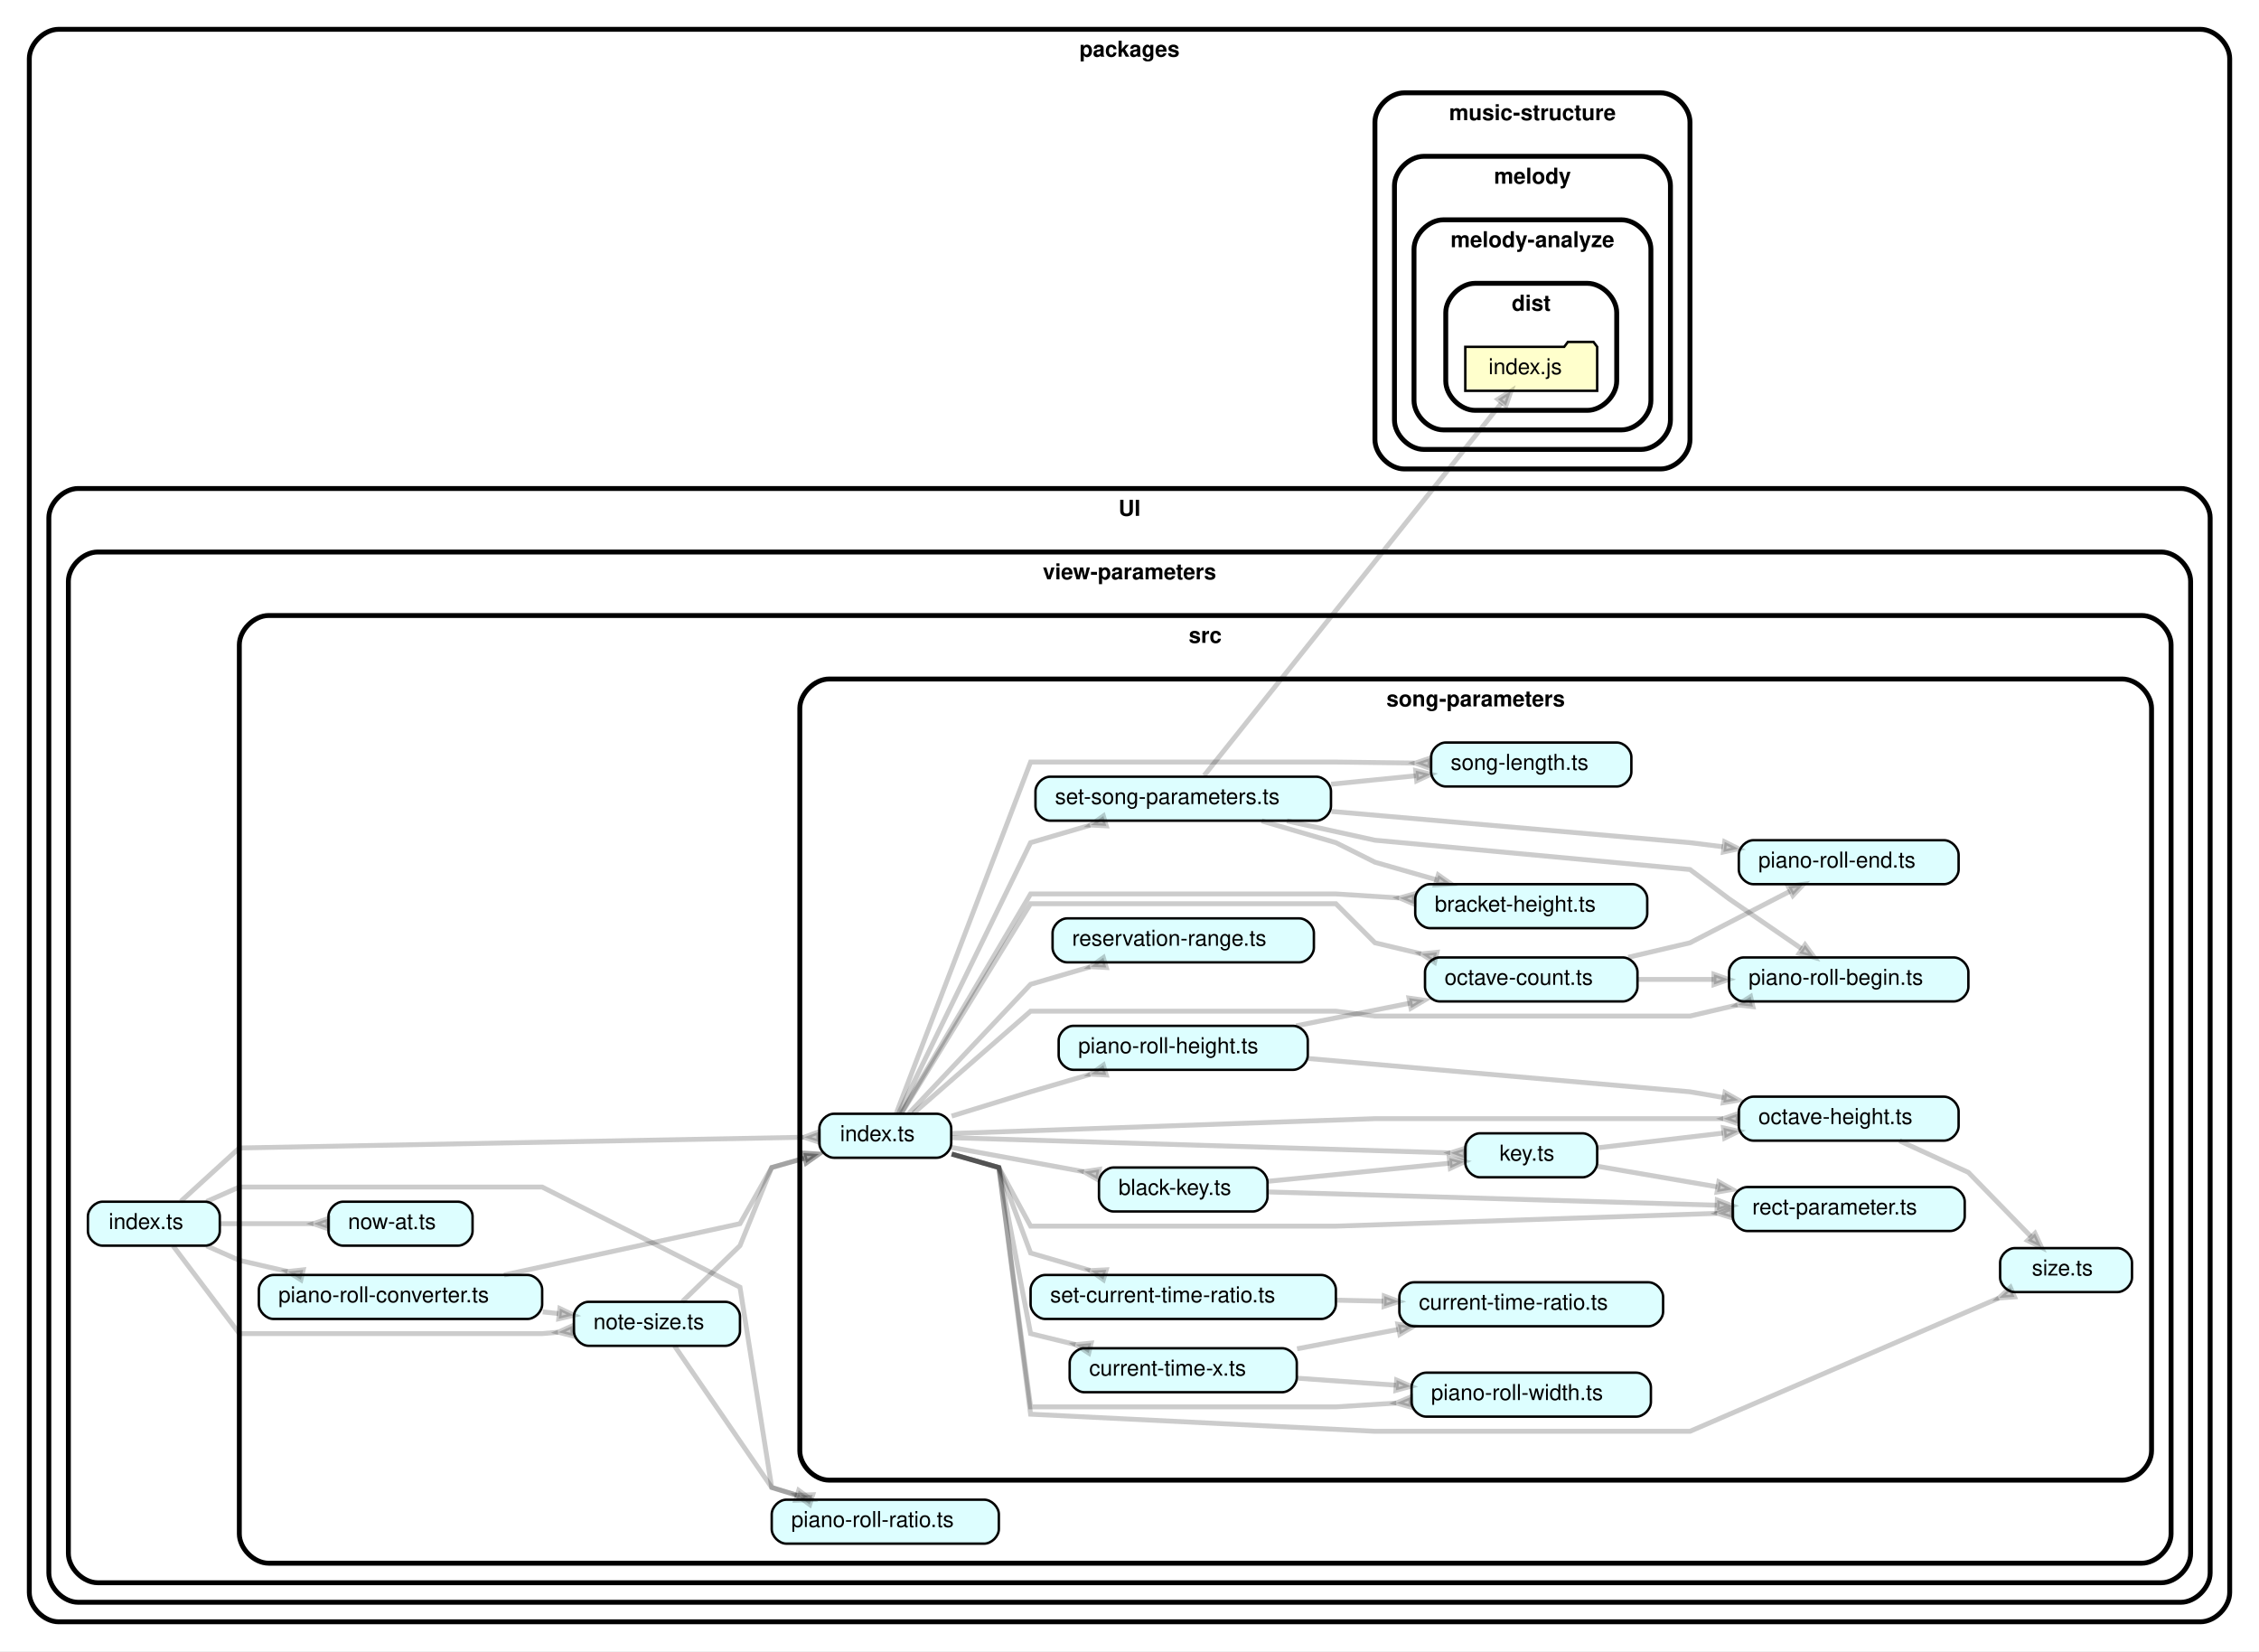
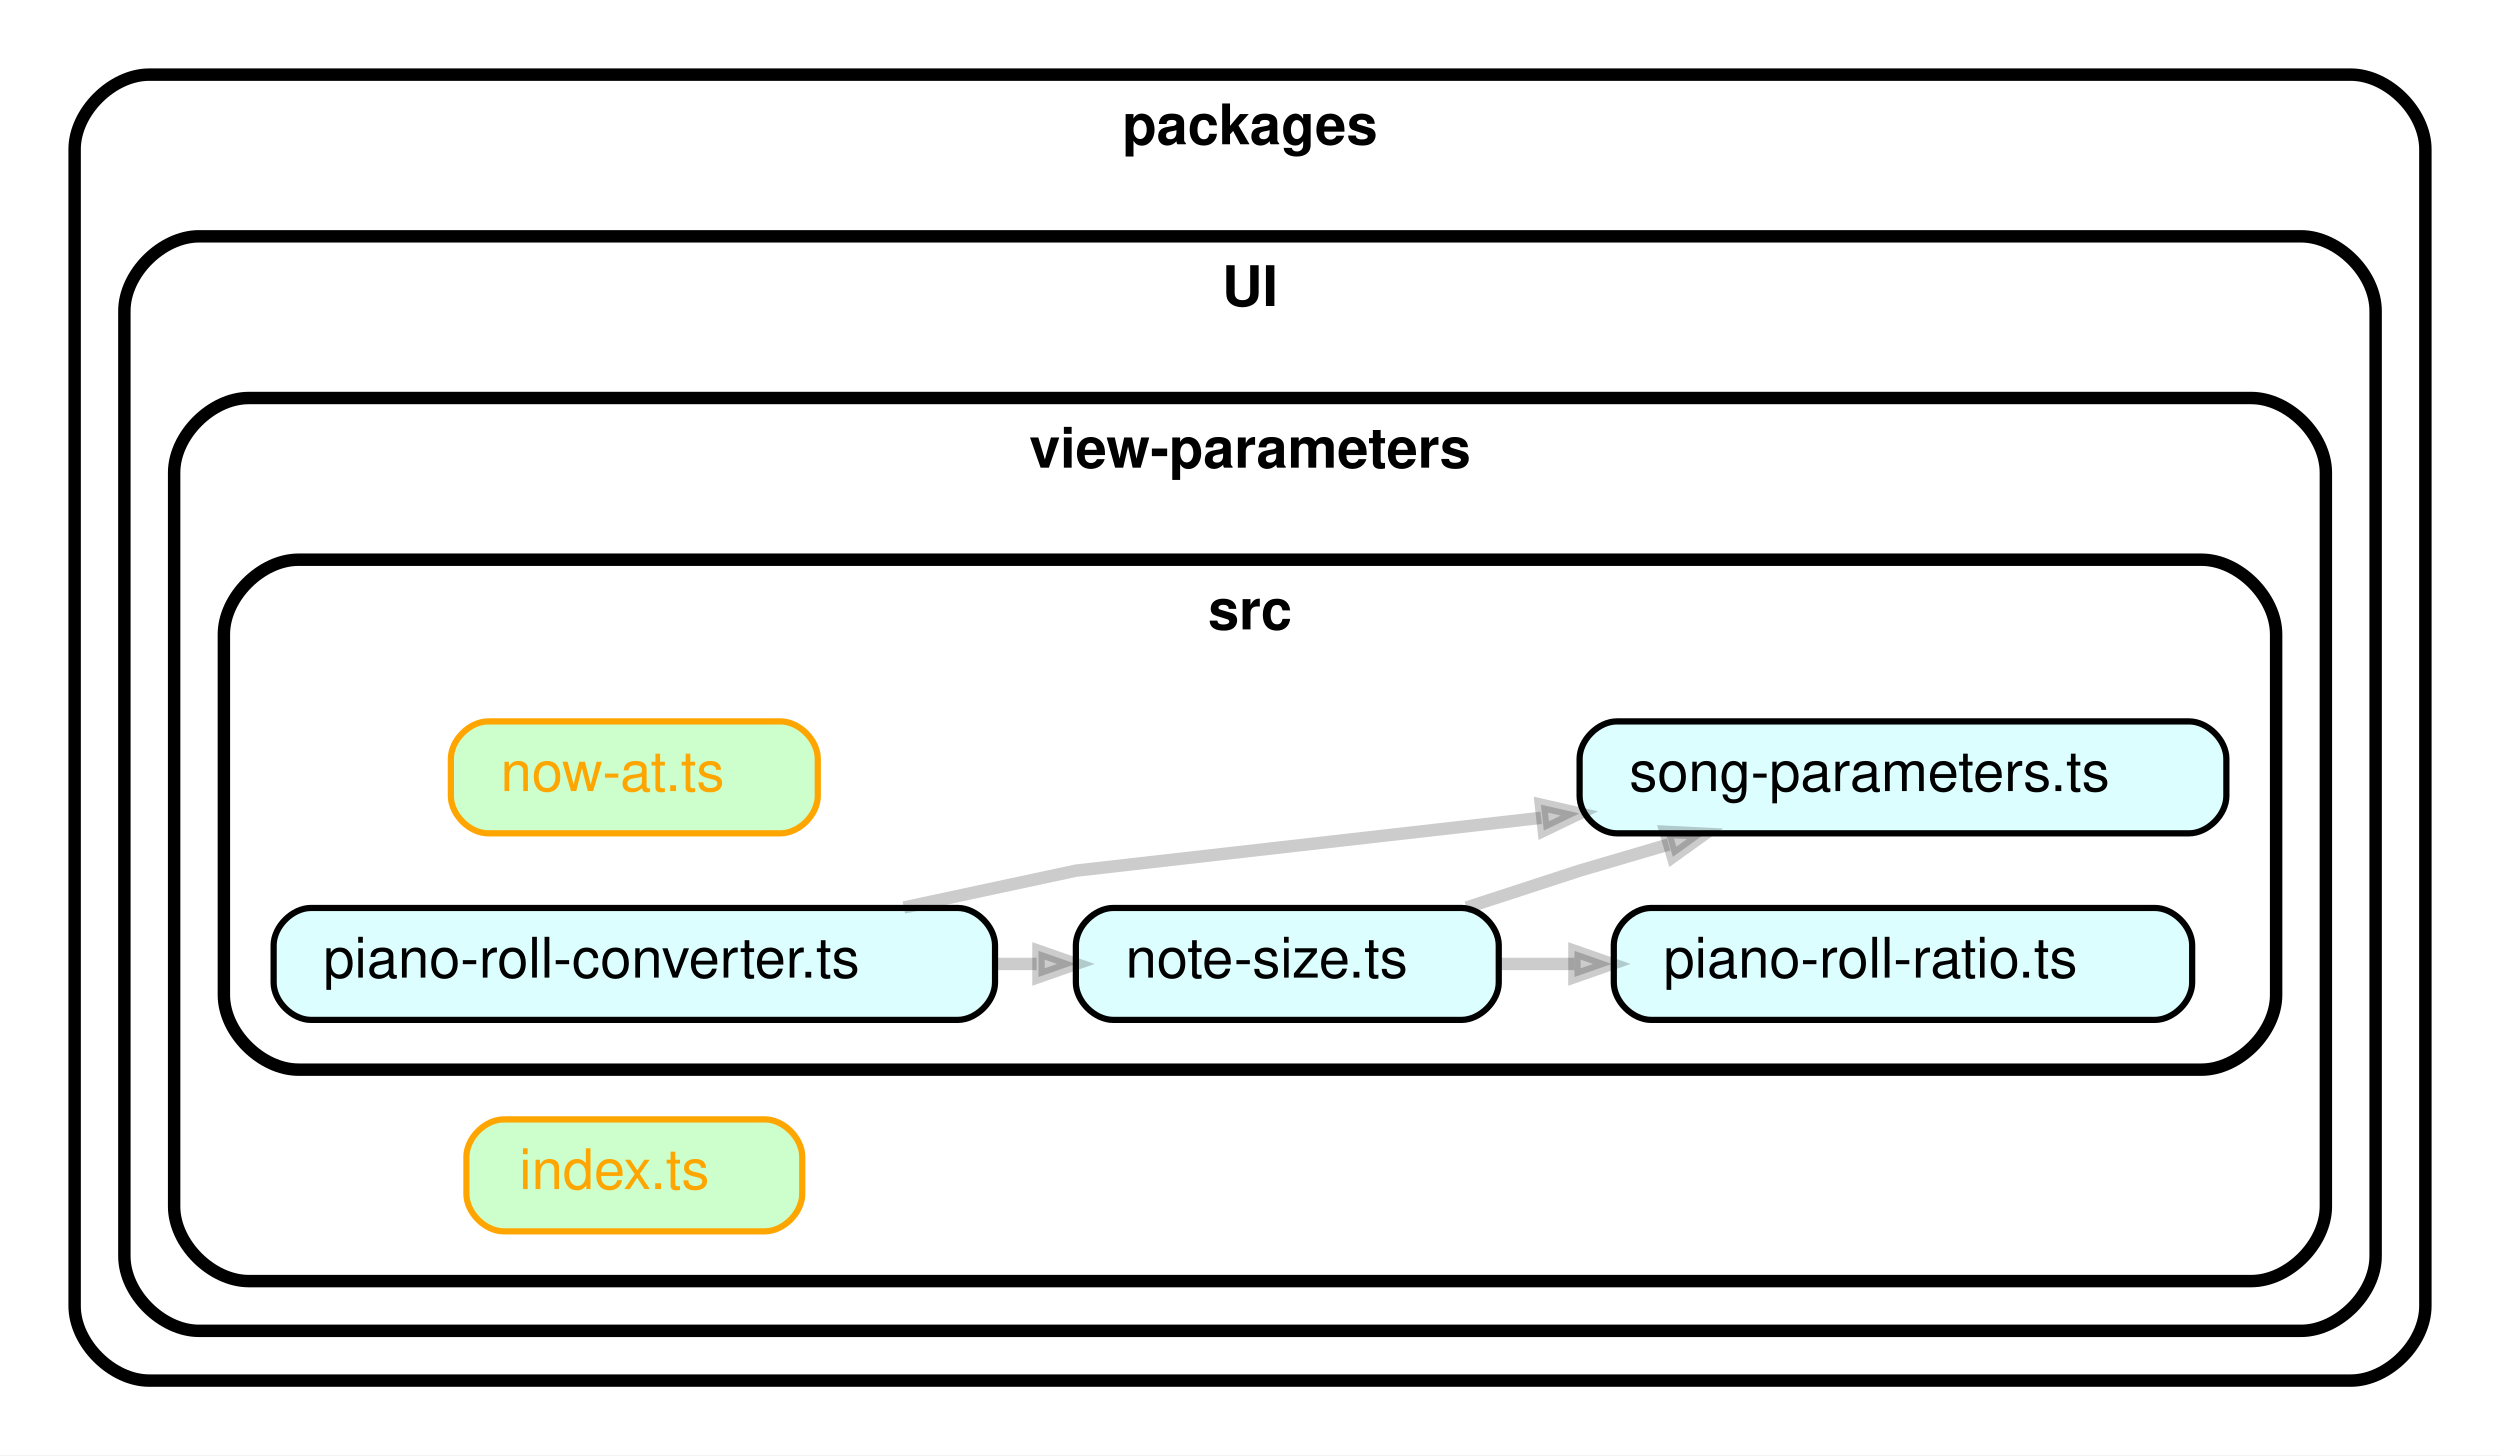
- <svg xmlns="http://www.w3.org/2000/svg" xmlns:xlink="http://www.w3.org/1999/xlink" width="925pt" height="676pt" viewBox="0.00 0.00 925.00 676.00">
-   <g id="graph0" class="graph" transform="scale(1 1) rotate(0) translate(4 672)">
-     <polygon fill="white" stroke="transparent" points="-4,4 -4,-672 921,-672 921,4 -4,4" />
+ <svg xmlns="http://www.w3.org/2000/svg" xmlns:xlink="http://www.w3.org/1999/xlink" width="402pt" height="234pt" viewBox="0.00 0.00 402.00 234.00">
+   <g id="graph0" class="graph" transform="scale(1 1) rotate(0) translate(4 230)">
+     <polygon fill="white" stroke="transparent" points="-4,4 -4,-230 398,-230 398,4 -4,4" />
    <g id="clust1" class="cluster">
-       <path fill="#ffffff" stroke="black" stroke-width="2" d="M20,-8C20,-8 897,-8 897,-8 903,-8 909,-14 909,-20 909,-20 909,-648 909,-648 909,-654 903,-660 897,-660 897,-660 20,-660 20,-660 14,-660 8,-654 8,-648 8,-648 8,-20 8,-20 8,-14 14,-8 20,-8" />
-       <text text-anchor="middle" x="458.5" y="-648.8" font-family="Helvetica,sans-Serif" font-weight="bold" font-size="9.00">packages</text>
+       <path fill="#ffffff" stroke="black" stroke-width="2" d="M20,-8C20,-8 374,-8 374,-8 380,-8 386,-14 386,-20 386,-20 386,-206 386,-206 386,-212 380,-218 374,-218 374,-218 20,-218 20,-218 14,-218 8,-212 8,-206 8,-206 8,-20 8,-20 8,-14 14,-8 20,-8" />
+       <text text-anchor="middle" x="197" y="-206.8" font-family="Helvetica,sans-Serif" font-weight="bold" font-size="9.00">packages</text>
    </g>
    <g id="clust2" class="cluster">
-       <path fill="#ffffff" stroke="black" stroke-width="2" d="M28,-16C28,-16 889,-16 889,-16 895,-16 901,-22 901,-28 901,-28 901,-460 901,-460 901,-466 895,-472 889,-472 889,-472 28,-472 28,-472 22,-472 16,-466 16,-460 16,-460 16,-28 16,-28 16,-22 22,-16 28,-16" />
-       <text text-anchor="middle" x="458.5" y="-460.8" font-family="Helvetica,sans-Serif" font-weight="bold" font-size="9.00">UI</text>
+       <path fill="#ffffff" stroke="black" stroke-width="2" d="M28,-16C28,-16 366,-16 366,-16 372,-16 378,-22 378,-28 378,-28 378,-180 378,-180 378,-186 372,-192 366,-192 366,-192 28,-192 28,-192 22,-192 16,-186 16,-180 16,-180 16,-28 16,-28 16,-22 22,-16 28,-16" />
+       <text text-anchor="middle" x="197" y="-180.8" font-family="Helvetica,sans-Serif" font-weight="bold" font-size="9.00">UI</text>
    </g>
    <g id="clust3" class="cluster">
-       <path fill="#ffffff" stroke="black" stroke-width="2" d="M36,-24C36,-24 881,-24 881,-24 887,-24 893,-30 893,-36 893,-36 893,-434 893,-434 893,-440 887,-446 881,-446 881,-446 36,-446 36,-446 30,-446 24,-440 24,-434 24,-434 24,-36 24,-36 24,-30 30,-24 36,-24" />
-       <text text-anchor="middle" x="458.5" y="-434.8" font-family="Helvetica,sans-Serif" font-weight="bold" font-size="9.00">view-parameters</text>
+       <path fill="#ffffff" stroke="black" stroke-width="2" d="M36,-24C36,-24 358,-24 358,-24 364,-24 370,-30 370,-36 370,-36 370,-154 370,-154 370,-160 364,-166 358,-166 358,-166 36,-166 36,-166 30,-166 24,-160 24,-154 24,-154 24,-36 24,-36 24,-30 30,-24 36,-24" />
+       <text text-anchor="middle" x="197" y="-154.8" font-family="Helvetica,sans-Serif" font-weight="bold" font-size="9.00">view-parameters</text>
    </g>
    <g id="clust4" class="cluster">
-       <path fill="#ffffff" stroke="black" stroke-width="2" d="M106,-32C106,-32 873,-32 873,-32 879,-32 885,-38 885,-44 885,-44 885,-408 885,-408 885,-414 879,-420 873,-420 873,-420 106,-420 106,-420 100,-420 94,-414 94,-408 94,-408 94,-44 94,-44 94,-38 100,-32 106,-32" />
-       <text text-anchor="middle" x="489.5" y="-408.8" font-family="Helvetica,sans-Serif" font-weight="bold" font-size="9.00">src</text>
-     </g>
-     <g id="clust5" class="cluster">
-       <path fill="#ffffff" stroke="black" stroke-width="2" d="M335.5,-66C335.5,-66 865,-66 865,-66 871,-66 877,-72 877,-78 877,-78 877,-382 877,-382 877,-388 871,-394 865,-394 865,-394 335.5,-394 335.5,-394 329.5,-394 323.5,-388 323.5,-382 323.5,-382 323.5,-78 323.5,-78 323.5,-72 329.5,-66 335.5,-66" />
-       <text text-anchor="middle" x="600.25" y="-382.8" font-family="Helvetica,sans-Serif" font-weight="bold" font-size="9.00">song-parameters</text>
-     </g>
-     <g id="clust6" class="cluster">
-       <path fill="#ffffff" stroke="black" stroke-width="2" d="M571,-480C571,-480 676,-480 676,-480 682,-480 688,-486 688,-492 688,-492 688,-622 688,-622 688,-628 682,-634 676,-634 676,-634 571,-634 571,-634 565,-634 559,-628 559,-622 559,-622 559,-492 559,-492 559,-486 565,-480 571,-480" />
-       <text text-anchor="middle" x="623.5" y="-622.8" font-family="Helvetica,sans-Serif" font-weight="bold" font-size="9.00">music-structure</text>
-     </g>
-     <g id="clust7" class="cluster">
-       <path fill="#ffffff" stroke="black" stroke-width="2" d="M579,-488C579,-488 668,-488 668,-488 674,-488 680,-494 680,-500 680,-500 680,-596 680,-596 680,-602 674,-608 668,-608 668,-608 579,-608 579,-608 573,-608 567,-602 567,-596 567,-596 567,-500 567,-500 567,-494 573,-488 579,-488" />
-       <text text-anchor="middle" x="623.5" y="-596.8" font-family="Helvetica,sans-Serif" font-weight="bold" font-size="9.00">melody</text>
-     </g>
-     <g id="clust8" class="cluster">
-       <path fill="#ffffff" stroke="black" stroke-width="2" d="M587,-496C587,-496 660,-496 660,-496 666,-496 672,-502 672,-508 672,-508 672,-570 672,-570 672,-576 666,-582 660,-582 660,-582 587,-582 587,-582 581,-582 575,-576 575,-570 575,-570 575,-508 575,-508 575,-502 581,-496 587,-496" />
-       <text text-anchor="middle" x="623.5" y="-570.8" font-family="Helvetica,sans-Serif" font-weight="bold" font-size="9.00">melody-analyze</text>
-     </g>
-     <g id="clust9" class="cluster">
-       <path fill="#ffffff" stroke="black" stroke-width="2" d="M600,-504C600,-504 646,-504 646,-504 652,-504 658,-510 658,-516 658,-516 658,-544 658,-544 658,-550 652,-556 646,-556 646,-556 600,-556 600,-556 594,-556 588,-550 588,-544 588,-544 588,-516 588,-516 588,-510 594,-504 600,-504" />
-       <text text-anchor="middle" x="623" y="-544.8" font-family="Helvetica,sans-Serif" font-weight="bold" font-size="9.00">dist</text>
+       <path fill="#ffffff" stroke="black" stroke-width="2" d="M44,-58C44,-58 350,-58 350,-58 356,-58 362,-64 362,-70 362,-70 362,-128 362,-128 362,-134 356,-140 350,-140 350,-140 44,-140 44,-140 38,-140 32,-134 32,-128 32,-128 32,-70 32,-70 32,-64 38,-58 44,-58" />
+       <text text-anchor="middle" x="197" y="-128.8" font-family="Helvetica,sans-Serif" font-weight="bold" font-size="9.00">src</text>
    </g>
    <g id="node1" class="node">
      <g id="a_node1">
-         <a xlink:href="packages/UI/view-parameters/index.ts" xlink:title="index.ts">
-           <path fill="#ddfeff" stroke="black" d="M80,-180C80,-180 38,-180 38,-180 35,-180 32,-177 32,-174 32,-174 32,-168 32,-168 32,-165 35,-162 38,-162 38,-162 80,-162 80,-162 83,-162 86,-165 86,-168 86,-168 86,-174 86,-174 86,-177 83,-180 80,-180" />
-           <text text-anchor="start" x="40.5" y="-168.8" font-family="Helvetica,sans-Serif" font-size="9.00">index.ts</text>
+         <a xlink:href="packages/UI/view-parameters/index.ts" xlink:title="no-orphans">
+           <path fill="#ccffcc" stroke="orange" d="M119,-50C119,-50 77,-50 77,-50 74,-50 71,-47 71,-44 71,-44 71,-38 71,-38 71,-35 74,-32 77,-32 77,-32 119,-32 119,-32 122,-32 125,-35 125,-38 125,-38 125,-44 125,-44 125,-47 122,-50 119,-50" />
+           <text text-anchor="start" x="79.5" y="-38.8" font-family="Helvetica,sans-Serif" font-size="9.00" fill="orange">index.ts</text>
        </a>
      </g>
    </g>
    <g id="node2" class="node">
      <g id="a_node2">
        <a xlink:href="packages/UI/view-parameters/src/note-size.ts" xlink:title="note-size.ts">
-           <path fill="#ddfeff" stroke="black" d="M293,-139C293,-139 237,-139 237,-139 234,-139 231,-136 231,-133 231,-133 231,-127 231,-127 231,-124 234,-121 237,-121 237,-121 293,-121 293,-121 296,-121 299,-124 299,-127 299,-127 299,-133 299,-133 299,-136 296,-139 293,-139" />
-           <text text-anchor="start" x="239" y="-127.8" font-family="Helvetica,sans-Serif" font-size="9.00">note-size.ts</text>
+           <path fill="#ddfeff" stroke="black" d="M231,-84C231,-84 175,-84 175,-84 172,-84 169,-81 169,-78 169,-78 169,-72 169,-72 169,-69 172,-66 175,-66 175,-66 231,-66 231,-66 234,-66 237,-69 237,-72 237,-72 237,-78 237,-78 237,-81 234,-84 231,-84" />
+           <text text-anchor="start" x="177" y="-72.8" font-family="Helvetica,sans-Serif" font-size="9.00">note-size.ts</text>
+         </a>
+       </g>
+     </g>
+     <g id="node3" class="node">
+       <g id="a_node3">
+         <a xlink:href="packages/UI/view-parameters/src/piano-roll-ratio.ts" xlink:title="piano-roll-ratio.ts">
+           <path fill="#ddfeff" stroke="black" d="M342.5,-84C342.5,-84 261.5,-84 261.5,-84 258.5,-84 255.5,-81 255.5,-78 255.5,-78 255.5,-72 255.5,-72 255.5,-69 258.5,-66 261.5,-66 261.5,-66 342.5,-66 342.5,-66 345.5,-66 348.5,-69 348.5,-72 348.5,-72 348.5,-78 348.5,-78 348.5,-81 345.5,-84 342.5,-84" />
+           <text text-anchor="start" x="263.5" y="-72.8" font-family="Helvetica,sans-Serif" font-size="9.00">piano-roll-ratio.ts</text>
        </a>
      </g>
    </g>
    <g id="edge1" class="edge">
-       <path fill="none" stroke="#000000" stroke-width="2" stroke-opacity="0.2" d="M66.88,-161.89C76.82,-148.74 94,-126 94,-126 94,-126 218,-126 218,-126 218,-126 220.57,-126.22 224.49,-126.56" />
-       <polygon fill="#000000" fill-opacity="0.2" stroke="#000000" stroke-width="2" stroke-opacity="0.2" points="230.39,-129.19 224.59,-126.57 230.75,-125 230.39,-129.19" />
+       <path fill="none" stroke="#000000" stroke-width="2" stroke-opacity="0.2" d="M237.11,-75C241.02,-75 245.08,-75 249.17,-75" />
+       <polygon fill="#000000" fill-opacity="0.2" stroke="#000000" stroke-width="2" stroke-opacity="0.2" points="249.17,-77.1 255.17,-75 249.17,-72.9 249.17,-77.1" />
    </g>
-     <g id="node3" class="node">
-       <g id="a_node3">
-         <a xlink:href="packages/UI/view-parameters/src/now-at.ts" xlink:title="now-at.ts">
-           <path fill="#ddfeff" stroke="black" d="M183.5,-180C183.5,-180 136.5,-180 136.5,-180 133.5,-180 130.5,-177 130.5,-174 130.5,-174 130.5,-168 130.5,-168 130.5,-165 133.5,-162 136.5,-162 136.5,-162 183.5,-162 183.5,-162 186.5,-162 189.5,-165 189.5,-168 189.5,-168 189.5,-174 189.5,-174 189.5,-177 186.5,-180 183.5,-180" />
-           <text text-anchor="start" x="138.5" y="-168.8" font-family="Helvetica,sans-Serif" font-size="9.00">now-at.ts</text>
+     <g id="node4" class="node">
+       <g id="a_node4">
+         <a xlink:href="packages/UI/view-parameters/src/song-parameters.ts" xlink:title="song-parameters.ts">
+           <path fill="#ddfeff" stroke="black" d="M348,-114C348,-114 256,-114 256,-114 253,-114 250,-111 250,-108 250,-108 250,-102 250,-102 250,-99 253,-96 256,-96 256,-96 348,-96 348,-96 351,-96 354,-99 354,-102 354,-102 354,-108 354,-108 354,-111 351,-114 348,-114" />
+           <text text-anchor="start" x="258" y="-102.8" font-family="Helvetica,sans-Serif" font-size="9.00">song-parameters.ts</text>
        </a>
      </g>
    </g>
    <g id="edge2" class="edge">
-       <path fill="none" stroke="#000000" stroke-width="2" stroke-opacity="0.2" d="M86.01,-171C97.73,-171 111.73,-171 124.32,-171" />
-       <polygon fill="#000000" fill-opacity="0.2" stroke="#000000" stroke-width="2" stroke-opacity="0.2" points="130.38,-173.1 124.38,-171 130.38,-168.9 130.38,-173.1" />
+       <path fill="none" stroke="#000000" stroke-width="2" stroke-opacity="0.2" d="M231.82,-84.07C241.51,-87.23 250,-90 250,-90 250,-90 256.22,-91.83 264.31,-94.21" />
+       <polygon fill="#000000" fill-opacity="0.2" stroke="#000000" stroke-width="2" stroke-opacity="0.2" points="263.81,-96.25 270.16,-95.93 264.99,-92.22 263.81,-96.25" />
    </g>
-     <g id="node4" class="node">
-       <g id="a_node4">
+     <g id="node5" class="node">
+       <g id="a_node5">
+         <a xlink:href="packages/UI/view-parameters/src/now-at.ts" xlink:title="no-orphans">
+           <path fill="#ccffcc" stroke="orange" d="M121.5,-114C121.5,-114 74.5,-114 74.5,-114 71.5,-114 68.5,-111 68.5,-108 68.5,-108 68.5,-102 68.5,-102 68.5,-99 71.5,-96 74.5,-96 74.5,-96 121.5,-96 121.5,-96 124.5,-96 127.5,-99 127.5,-102 127.5,-102 127.5,-108 127.5,-108 127.5,-111 124.5,-114 121.5,-114" />
+           <text text-anchor="start" x="76.5" y="-102.8" font-family="Helvetica,sans-Serif" font-size="9.00" fill="orange">now-at.ts</text>
+         </a>
+       </g>
+     </g>
+     <g id="node6" class="node">
+       <g id="a_node6">
        <a xlink:href="packages/UI/view-parameters/src/piano-roll-converter.ts" xlink:title="piano-roll-converter.ts">
-           <path fill="#ddfeff" stroke="black" d="M212,-150C212,-150 108,-150 108,-150 105,-150 102,-147 102,-144 102,-144 102,-138 102,-138 102,-135 105,-132 108,-132 108,-132 212,-132 212,-132 215,-132 218,-135 218,-138 218,-138 218,-144 218,-144 218,-147 215,-150 212,-150" />
-           <text text-anchor="start" x="110" y="-138.8" font-family="Helvetica,sans-Serif" font-size="9.00">piano-roll-converter.ts</text>
+           <path fill="#ddfeff" stroke="black" d="M150,-84C150,-84 46,-84 46,-84 43,-84 40,-81 40,-78 40,-78 40,-72 40,-72 40,-69 43,-66 46,-66 46,-66 150,-66 150,-66 153,-66 156,-69 156,-72 156,-72 156,-78 156,-78 156,-81 153,-84 150,-84" />
+           <text text-anchor="start" x="48" y="-72.8" font-family="Helvetica,sans-Serif" font-size="9.00">piano-roll-converter.ts</text>
        </a>
      </g>
    </g>
    <g id="edge3" class="edge">
-       <path fill="none" stroke="#000000" stroke-width="2" stroke-opacity="0.2" d="M80.56,-161.93C87.72,-158.77 94,-156 94,-156 94,-156 102.7,-153.99 113.74,-151.44" />
-       <polygon fill="#000000" fill-opacity="0.2" stroke="#000000" stroke-width="2" stroke-opacity="0.2" points="120.16,-152.12 113.84,-151.42 119.22,-148.03 120.16,-152.12" />
-     </g>
-     <g id="node5" class="node">
-       <g id="a_node5">
-         <a xlink:href="packages/UI/view-parameters/src/piano-roll-ratio.ts" xlink:title="piano-roll-ratio.ts">
-           <path fill="#ddfeff" stroke="black" d="M399,-58C399,-58 318,-58 318,-58 315,-58 312,-55 312,-52 312,-52 312,-46 312,-46 312,-43 315,-40 318,-40 318,-40 399,-40 399,-40 402,-40 405,-43 405,-46 405,-46 405,-52 405,-52 405,-55 402,-58 399,-58" />
-           <text text-anchor="start" x="320" y="-46.8" font-family="Helvetica,sans-Serif" font-size="9.00">piano-roll-ratio.ts</text>
-         </a>
-       </g>
+       <path fill="none" stroke="#000000" stroke-width="2" stroke-opacity="0.2" d="M156.22,-75C158.4,-75 160.56,-75 162.69,-75" />
+       <polygon fill="#000000" fill-opacity="0.2" stroke="#000000" stroke-width="2" stroke-opacity="0.2" points="162.99,-77.1 168.99,-75 162.99,-72.9 162.99,-77.1" />
    </g>
    <g id="edge4" class="edge">
-       <path fill="none" stroke="#000000" stroke-width="2" stroke-opacity="0.2" d="M80.56,-180.07C87.72,-183.23 94,-186 94,-186 94,-186 218,-186 218,-186 218,-186 299,-145 299,-145 299,-145 312,-63 312,-63 312,-63 316.32,-61.67 322.29,-59.83" />
-       <polygon fill="#000000" fill-opacity="0.2" stroke="#000000" stroke-width="2" stroke-opacity="0.2" points="328.79,-60.03 322.44,-59.79 327.55,-56.02 328.79,-60.03" />
-     </g>
-     <g id="node6" class="node">
-       <g id="a_node6">
-         <a xlink:href="packages/UI/view-parameters/src/song-parameters/index.ts" xlink:title="index.ts">
-           <path fill="#ddfeff" stroke="black" d="M379.5,-216C379.5,-216 337.5,-216 337.5,-216 334.5,-216 331.5,-213 331.5,-210 331.5,-210 331.5,-204 331.5,-204 331.5,-201 334.5,-198 337.5,-198 337.5,-198 379.5,-198 379.5,-198 382.5,-198 385.5,-201 385.5,-204 385.5,-204 385.5,-210 385.5,-210 385.5,-213 382.5,-216 379.5,-216" />
-           <text text-anchor="start" x="340" y="-204.8" font-family="Helvetica,sans-Serif" font-size="9.00">index.ts</text>
-         </a>
-       </g>
-     </g>
-     <g id="edge5" class="edge">
-       <path fill="none" stroke="#000000" stroke-width="2" stroke-opacity="0.2" d="M70.02,-180.13C80.05,-189.28 94,-202 94,-202 94,-202 254.77,-205.05 325.15,-206.39" />
-       <polygon fill="#000000" fill-opacity="0.2" stroke="#000000" stroke-width="2" stroke-opacity="0.2" points="331.23,-208.6 325.27,-206.39 331.31,-204.4 331.23,-208.6" />
-     </g>
-     <g id="edge6" class="edge">
-       <path fill="none" stroke="#000000" stroke-width="2" stroke-opacity="0.2" d="M272.2,-120.96C284.76,-102.68 312,-63 312,-63 312,-63 316.32,-61.67 322.29,-59.83" />
-       <polygon fill="#000000" fill-opacity="0.2" stroke="#000000" stroke-width="2" stroke-opacity="0.2" points="323.05,-61.8 328.17,-58.02 321.82,-57.78 323.05,-61.8" />
-     </g>
-     <g id="edge7" class="edge">
-       <path fill="none" stroke="#000000" stroke-width="2" stroke-opacity="0.2" d="M275.37,-139.08C285.12,-148.54 299,-162 299,-162 299,-162 312,-194 312,-194 312,-194 317.83,-195.67 325.32,-197.8" />
-       <polygon fill="#000000" fill-opacity="0.2" stroke="#000000" stroke-width="2" stroke-opacity="0.2" points="324.95,-199.88 331.3,-199.51 326.1,-195.85 324.95,-199.88" />
-     </g>
-     <g id="edge8" class="edge">
-       <path fill="none" stroke="#000000" stroke-width="2" stroke-opacity="0.2" d="M218.22,-134.89C220.4,-134.66 222.56,-134.43 224.69,-134.2" />
-       <polygon fill="#000000" fill-opacity="0.2" stroke="#000000" stroke-width="2" stroke-opacity="0.2" points="225.25,-136.25 230.99,-133.53 224.8,-132.07 225.25,-136.25" />
-     </g>
-     <g id="edge9" class="edge">
-       <path fill="none" stroke="#000000" stroke-width="2" stroke-opacity="0.2" d="M202.4,-150C243.05,-158.84 299,-171 299,-171 299,-171 312,-194 312,-194 312,-194 317.83,-195.67 325.32,-197.8" />
-       <polygon fill="#000000" fill-opacity="0.2" stroke="#000000" stroke-width="2" stroke-opacity="0.2" points="324.95,-199.88 331.3,-199.51 326.1,-195.85 324.95,-199.88" />
-     </g>
-     <g id="node7" class="node">
-       <g id="a_node7">
-         <a xlink:href="packages/UI/view-parameters/src/song-parameters/black-key.ts" xlink:title="black-key.ts">
-           <path fill="#ddfeff" stroke="black" d="M509,-194C509,-194 452,-194 452,-194 449,-194 446,-191 446,-188 446,-188 446,-182 446,-182 446,-179 449,-176 452,-176 452,-176 509,-176 509,-176 512,-176 515,-179 515,-182 515,-182 515,-188 515,-188 515,-191 512,-194 509,-194" />
-           <text text-anchor="start" x="454" y="-182.8" font-family="Helvetica,sans-Serif" font-size="9.00">black-key.ts</text>
-         </a>
-       </g>
-     </g>
-     <g id="edge14" class="edge">
-       <path fill="none" stroke="#000000" stroke-width="2" stroke-opacity="0.2" d="M385.54,-202.23C401.39,-199.32 421.96,-195.55 439.82,-192.28" />
-       <polygon fill="#000000" fill-opacity="0.2" stroke="#000000" stroke-width="2" stroke-opacity="0.2" points="446.13,-193.25 439.85,-192.27 445.38,-189.12 446.13,-193.25" />
-     </g>
-     <g id="node8" class="node">
-       <g id="a_node8">
-         <a xlink:href="packages/UI/view-parameters/src/song-parameters/key.ts" xlink:title="key.ts">
-           <path fill="#ddfeff" stroke="black" d="M644,-208C644,-208 602,-208 602,-208 599,-208 596,-205 596,-202 596,-202 596,-196 596,-196 596,-193 599,-190 602,-190 602,-190 644,-190 644,-190 647,-190 650,-193 650,-196 650,-196 650,-202 650,-202 650,-205 647,-208 644,-208" />
-           <text text-anchor="start" x="610" y="-196.8" font-family="Helvetica,sans-Serif" font-size="9.00">key.ts</text>
-         </a>
-       </g>
-     </g>
-     <g id="edge17" class="edge">
-       <path fill="none" stroke="#000000" stroke-width="2" stroke-opacity="0.2" d="M385.63,-206.2C433.98,-204.73 537.26,-201.58 589.82,-199.98" />
-       <polygon fill="#000000" fill-opacity="0.2" stroke="#000000" stroke-width="2" stroke-opacity="0.2" points="596.04,-201.89 589.98,-199.98 595.91,-197.69 596.04,-201.89" />
-     </g>
-     <g id="node9" class="node">
-       <g id="a_node9">
-         <a xlink:href="packages/UI/view-parameters/src/song-parameters/rect-parameter.ts" xlink:title="rect-parameter.ts">
-           <path fill="#ddfeff" stroke="black" d="M794.5,-186C794.5,-186 711.5,-186 711.5,-186 708.5,-186 705.5,-183 705.5,-180 705.5,-180 705.5,-174 705.5,-174 705.5,-171 708.5,-168 711.5,-168 711.5,-168 794.5,-168 794.5,-168 797.5,-168 800.5,-171 800.5,-174 800.5,-174 800.5,-180 800.5,-180 800.5,-183 797.5,-186 794.5,-186" />
-           <text text-anchor="start" x="713.5" y="-174.8" font-family="Helvetica,sans-Serif" font-size="9.00">rect-parameter.ts</text>
-         </a>
-       </g>
-     </g>
-     <g id="edge23" class="edge">
-       <path fill="none" stroke="#000000" stroke-width="2" stroke-opacity="0.2" d="M385.7,-199.51C395.82,-196.62 405,-194 405,-194 405,-194 418,-170 418,-170 418,-170 543,-170 543,-170 543,-170 637.18,-173.15 699.1,-175.23" />
-       <polygon fill="#000000" fill-opacity="0.2" stroke="#000000" stroke-width="2" stroke-opacity="0.2" points="705.29,-177.54 699.36,-175.24 705.43,-173.34 705.29,-177.54" />
-     </g>
-     <g id="node10" class="node">
-       <g id="a_node10">
-         <a xlink:href="packages/UI/view-parameters/src/song-parameters/bracket-height.ts" xlink:title="bracket-height.ts">
-           <path fill="#ddfeff" stroke="black" d="M664.5,-310C664.5,-310 581.5,-310 581.5,-310 578.5,-310 575.5,-307 575.5,-304 575.5,-304 575.5,-298 575.5,-298 575.5,-295 578.5,-292 581.5,-292 581.5,-292 664.5,-292 664.5,-292 667.5,-292 670.5,-295 670.5,-298 670.5,-298 670.5,-304 670.5,-304 670.5,-307 667.5,-310 664.5,-310" />
-           <text text-anchor="start" x="583.5" y="-298.8" font-family="Helvetica,sans-Serif" font-size="9.00">bracket-height.ts</text>
-         </a>
-       </g>
-     </g>
-     <g id="edge15" class="edge">
-       <path fill="none" stroke="#000000" stroke-width="2" stroke-opacity="0.2" d="M364.9,-216.14C379.38,-240.64 418,-306 418,-306 418,-306 543,-306 543,-306 543,-306 554.58,-305.27 568.87,-304.36" />
-       <polygon fill="#000000" fill-opacity="0.2" stroke="#000000" stroke-width="2" stroke-opacity="0.2" points="575.27,-306.06 569.14,-304.35 575,-301.87 575.27,-306.06" />
-     </g>
-     <g id="node12" class="node">
-       <g id="a_node12">
-         <a xlink:href="packages/UI/view-parameters/src/song-parameters/current-time-x.ts" xlink:title="current-time-x.ts">
-           <path fill="#ddfeff" stroke="black" d="M521,-120C521,-120 440,-120 440,-120 437,-120 434,-117 434,-114 434,-114 434,-108 434,-108 434,-105 437,-102 440,-102 440,-102 521,-102 521,-102 524,-102 527,-105 527,-108 527,-108 527,-114 527,-114 527,-117 524,-120 521,-120" />
-           <text text-anchor="start" x="442" y="-108.8" font-family="Helvetica,sans-Serif" font-size="9.00">current-time-x.ts</text>
-         </a>
-       </g>
-     </g>
-     <g id="edge16" class="edge">
-       <path fill="none" stroke="#000000" stroke-width="2" stroke-opacity="0.2" d="M385.7,-199.51C395.82,-196.62 405,-194 405,-194 405,-194 418,-126 418,-126 418,-126 426.08,-124.03 436.39,-121.51" />
-       <polygon fill="#000000" fill-opacity="0.2" stroke="#000000" stroke-width="2" stroke-opacity="0.2" points="442.8,-122.11 436.48,-121.49 441.81,-118.03 442.8,-122.11" />
-     </g>
-     <g id="node13" class="node">
-       <g id="a_node13">
-         <a xlink:href="packages/UI/view-parameters/src/song-parameters/piano-roll-width.ts" xlink:title="piano-roll-width.ts">
-           <path fill="#ddfeff" stroke="black" d="M666,-110C666,-110 580,-110 580,-110 577,-110 574,-107 574,-104 574,-104 574,-98 574,-98 574,-95 577,-92 580,-92 580,-92 666,-92 666,-92 669,-92 672,-95 672,-98 672,-98 672,-104 672,-104 672,-107 669,-110 666,-110" />
-           <text text-anchor="start" x="582" y="-98.8" font-family="Helvetica,sans-Serif" font-size="9.00">piano-roll-width.ts</text>
-         </a>
-       </g>
-     </g>
-     <g id="edge22" class="edge">
-       <path fill="none" stroke="#000000" stroke-width="2" stroke-opacity="0.2" d="M385.7,-199.51C395.82,-196.62 405,-194 405,-194 405,-194 418,-96 418,-96 418,-96 543,-96 543,-96 543,-96 553.97,-96.69 567.73,-97.56" />
-       <polygon fill="#000000" fill-opacity="0.2" stroke="#000000" stroke-width="2" stroke-opacity="0.2" points="573.64,-100.04 567.78,-97.57 573.9,-95.85 573.64,-100.04" />
-     </g>
-     <g id="node14" class="node">
-       <g id="a_node14">
-         <a xlink:href="packages/UI/view-parameters/src/song-parameters/octave-count.ts" xlink:title="octave-count.ts">
-           <path fill="#ddfeff" stroke="black" d="M660.5,-280C660.5,-280 585.5,-280 585.5,-280 582.5,-280 579.5,-277 579.5,-274 579.5,-274 579.5,-268 579.5,-268 579.5,-265 582.5,-262 585.5,-262 585.5,-262 660.5,-262 660.5,-262 663.5,-262 666.5,-265 666.5,-268 666.5,-268 666.5,-274 666.5,-274 666.5,-277 663.5,-280 660.5,-280" />
-           <text text-anchor="start" x="587.5" y="-268.8" font-family="Helvetica,sans-Serif" font-size="9.00">octave-count.ts</text>
-         </a>
-       </g>
-     </g>
-     <g id="edge18" class="edge">
-       <path fill="none" stroke="#000000" stroke-width="2" stroke-opacity="0.2" d="M365.11,-216.11C379.75,-239.89 418,-302 418,-302 418,-302 543,-302 543,-302 543,-302 559,-286 559,-286 559,-286 567.28,-284.03 577.84,-281.51" />
-       <polygon fill="#000000" fill-opacity="0.2" stroke="#000000" stroke-width="2" stroke-opacity="0.2" points="584.39,-282.11 578.06,-281.46 583.41,-278.03 584.39,-282.11" />
-     </g>
-     <g id="node15" class="node">
-       <g id="a_node15">
-         <a xlink:href="packages/UI/view-parameters/src/song-parameters/octave-height.ts" xlink:title="octave-height.ts">
-           <path fill="#ddfeff" stroke="black" d="M792,-223C792,-223 714,-223 714,-223 711,-223 708,-220 708,-217 708,-217 708,-211 708,-211 708,-208 711,-205 714,-205 714,-205 792,-205 792,-205 795,-205 798,-208 798,-211 798,-211 798,-217 798,-217 798,-220 795,-223 792,-223" />
-           <text text-anchor="start" x="716" y="-211.8" font-family="Helvetica,sans-Serif" font-size="9.00">octave-height.ts</text>
-         </a>
-       </g>
-     </g>
-     <g id="edge19" class="edge">
-       <path fill="none" stroke="#000000" stroke-width="2" stroke-opacity="0.2" d="M385.58,-207.92C439.66,-209.81 559,-214 559,-214 559,-214 644.4,-214 701.59,-214" />
-       <polygon fill="#000000" fill-opacity="0.2" stroke="#000000" stroke-width="2" stroke-opacity="0.2" points="707.72,-216.1 701.72,-214 707.72,-211.9 707.72,-216.1" />
-     </g>
-     <g id="node16" class="node">
-       <g id="a_node16">
-         <a xlink:href="packages/UI/view-parameters/src/song-parameters/piano-roll-begin.ts" xlink:title="piano-roll-begin.ts">
-           <path fill="#ddfeff" stroke="black" d="M796,-280C796,-280 710,-280 710,-280 707,-280 704,-277 704,-274 704,-274 704,-268 704,-268 704,-265 707,-262 710,-262 710,-262 796,-262 796,-262 799,-262 802,-265 802,-268 802,-268 802,-274 802,-274 802,-277 799,-280 796,-280" />
-           <text text-anchor="start" x="712" y="-268.8" font-family="Helvetica,sans-Serif" font-size="9.00">piano-roll-begin.ts</text>
-         </a>
-       </g>
-     </g>
-     <g id="edge20" class="edge">
-       <path fill="none" stroke="#000000" stroke-width="2" stroke-opacity="0.2" d="M369.96,-216.12C386.79,-230.79 418,-258 418,-258 418,-258 543,-258 543,-258 543,-258 559,-256 559,-256 559,-256 688,-256 688,-256 688,-256 696.57,-258.01 707.44,-260.56" />
-       <polygon fill="#000000" fill-opacity="0.2" stroke="#000000" stroke-width="2" stroke-opacity="0.2" points="712.82,-263.97 707.45,-260.56 713.77,-259.88 712.82,-263.97" />
-     </g>
-     <g id="node17" class="node">
-       <g id="a_node17">
-         <a xlink:href="packages/UI/view-parameters/src/song-parameters/piano-roll-height.ts" xlink:title="piano-roll-height.ts">
-           <path fill="#ddfeff" stroke="black" d="M525.5,-252C525.5,-252 435.5,-252 435.5,-252 432.5,-252 429.5,-249 429.5,-246 429.5,-246 429.5,-240 429.5,-240 429.5,-237 432.5,-234 435.5,-234 435.5,-234 525.5,-234 525.5,-234 528.5,-234 531.5,-237 531.5,-240 531.5,-240 531.5,-246 531.5,-246 531.5,-249 528.5,-252 525.5,-252" />
-           <text text-anchor="start" x="437.5" y="-240.8" font-family="Helvetica,sans-Serif" font-size="9.00">piano-roll-height.ts</text>
-         </a>
-       </g>
-     </g>
-     <g id="edge21" class="edge">
-       <path fill="none" stroke="#000000" stroke-width="2" stroke-opacity="0.2" d="M385.67,-215.05C401.25,-219.84 418,-225 418,-225 418,-225 429.38,-228.33 442.35,-232.13" />
-       <polygon fill="#000000" fill-opacity="0.2" stroke="#000000" stroke-width="2" stroke-opacity="0.2" points="447.8,-235.91 442.63,-232.21 448.98,-231.88 447.8,-235.91" />
-     </g>
-     <g id="node18" class="node">
-       <g id="a_node18">
-         <a xlink:href="packages/UI/view-parameters/src/song-parameters/reservation-range.ts" xlink:title="reservation-range.ts">
-           <path fill="#ddfeff" stroke="black" d="M528,-296C528,-296 433,-296 433,-296 430,-296 427,-293 427,-290 427,-290 427,-284 427,-284 427,-281 430,-278 433,-278 433,-278 528,-278 528,-278 531,-278 534,-281 534,-284 534,-284 534,-290 534,-290 534,-293 531,-296 528,-296" />
-           <text text-anchor="start" x="435" y="-284.8" font-family="Helvetica,sans-Serif" font-size="9.00">reservation-range.ts</text>
-         </a>
-       </g>
-     </g>
-     <g id="edge24" class="edge">
-       <path fill="none" stroke="#000000" stroke-width="2" stroke-opacity="0.2" d="M368.13,-216.15C384.4,-233.39 418,-269 418,-269 418,-269 429.38,-272.33 442.35,-276.13" />
-       <polygon fill="#000000" fill-opacity="0.2" stroke="#000000" stroke-width="2" stroke-opacity="0.2" points="447.8,-279.91 442.63,-276.21 448.98,-275.88 447.8,-279.91" />
-     </g>
-     <g id="node19" class="node">
-       <g id="a_node19">
-         <a xlink:href="packages/UI/view-parameters/src/song-parameters/set-current-time-ratio.ts" xlink:title="set-current-time-ratio.ts">
-           <path fill="#ddfeff" stroke="black" d="M537,-150C537,-150 424,-150 424,-150 421,-150 418,-147 418,-144 418,-144 418,-138 418,-138 418,-135 421,-132 424,-132 424,-132 537,-132 537,-132 540,-132 543,-135 543,-138 543,-138 543,-144 543,-144 543,-147 540,-150 537,-150" />
-           <text text-anchor="start" x="426" y="-138.8" font-family="Helvetica,sans-Serif" font-size="9.00">set-current-time-ratio.ts</text>
-         </a>
-       </g>
-     </g>
-     <g id="edge25" class="edge">
-       <path fill="none" stroke="#000000" stroke-width="2" stroke-opacity="0.2" d="M385.7,-199.51C395.82,-196.62 405,-194 405,-194 405,-194 418,-159 418,-159 418,-159 429.38,-155.67 442.35,-151.87" />
-       <polygon fill="#000000" fill-opacity="0.2" stroke="#000000" stroke-width="2" stroke-opacity="0.2" points="448.98,-152.12 442.63,-151.79 447.8,-148.09 448.98,-152.12" />
-     </g>
-     <g id="node20" class="node">
-       <g id="a_node20">
-         <a xlink:href="packages/UI/view-parameters/src/song-parameters/set-song-parameters.ts" xlink:title="set-song-parameters.ts">
-           <path fill="#ddfeff" stroke="black" d="M535,-354C535,-354 426,-354 426,-354 423,-354 420,-351 420,-348 420,-348 420,-342 420,-342 420,-339 423,-336 426,-336 426,-336 535,-336 535,-336 538,-336 541,-339 541,-342 541,-342 541,-348 541,-348 541,-351 538,-354 535,-354" />
-           <text text-anchor="start" x="428" y="-342.8" font-family="Helvetica,sans-Serif" font-size="9.00">set-song-parameters.ts</text>
-         </a>
-       </g>
-     </g>
-     <g id="edge26" class="edge">
-       <path fill="none" stroke="#000000" stroke-width="2" stroke-opacity="0.2" d="M363.9,-216.02C377.5,-243.93 418,-327 418,-327 418,-327 429.38,-330.33 442.35,-334.13" />
-       <polygon fill="#000000" fill-opacity="0.2" stroke="#000000" stroke-width="2" stroke-opacity="0.2" points="447.8,-337.91 442.63,-334.21 448.98,-333.88 447.8,-337.91" />
-     </g>
-     <g id="node21" class="node">
-       <g id="a_node21">
-         <a xlink:href="packages/UI/view-parameters/src/song-parameters/size.ts" xlink:title="size.ts">
-           <path fill="#ddfeff" stroke="black" d="M863,-161C863,-161 821,-161 821,-161 818,-161 815,-158 815,-155 815,-155 815,-149 815,-149 815,-146 818,-143 821,-143 821,-143 863,-143 863,-143 866,-143 869,-146 869,-149 869,-149 869,-155 869,-155 869,-158 866,-161 863,-161" />
-           <text text-anchor="start" x="828" y="-149.8" font-family="Helvetica,sans-Serif" font-size="9.00">size.ts</text>
-         </a>
-       </g>
-     </g>
-     <g id="edge27" class="edge">
-       <path fill="none" stroke="#000000" stroke-width="2" stroke-opacity="0.2" d="M385.7,-199.51C395.82,-196.62 405,-194 405,-194 405,-194 418,-93 418,-93 418,-93 559,-86 559,-86 559,-86 688,-86 688,-86 688,-86 770.56,-121.62 814.39,-140.52" />
-       <polygon fill="#000000" fill-opacity="0.2" stroke="#000000" stroke-width="2" stroke-opacity="0.2" points="819.21,-144.89 814.54,-140.58 820.88,-141.03 819.21,-144.89" />
-     </g>
-     <g id="node22" class="node">
-       <g id="a_node22">
-         <a xlink:href="packages/UI/view-parameters/src/song-parameters/song-length.ts" xlink:title="song-length.ts">
-           <path fill="#ddfeff" stroke="black" d="M658,-368C658,-368 588,-368 588,-368 585,-368 582,-365 582,-362 582,-362 582,-356 582,-356 582,-353 585,-350 588,-350 588,-350 658,-350 658,-350 661,-350 664,-353 664,-356 664,-356 664,-362 664,-362 664,-365 661,-368 658,-368" />
-           <text text-anchor="start" x="590" y="-356.8" font-family="Helvetica,sans-Serif" font-size="9.00">song-length.ts</text>
-         </a>
-       </g>
-     </g>
-     <g id="edge28" class="edge">
-       <path fill="none" stroke="#000000" stroke-width="2" stroke-opacity="0.2" d="M362.98,-216.11C375.58,-249.05 418,-360 418,-360 418,-360 543,-360 543,-360 543,-360 558.18,-359.81 575.23,-359.59" />
-       <polygon fill="#000000" fill-opacity="0.2" stroke="#000000" stroke-width="2" stroke-opacity="0.2" points="581.6,-361.61 575.57,-359.59 581.55,-357.41 581.6,-361.61" />
-     </g>
-     <g id="edge10" class="edge">
-       <path fill="none" stroke="#000000" stroke-width="2" stroke-opacity="0.2" d="M515.15,-188.35C537.71,-190.6 567.26,-193.55 589.56,-195.77" />
-       <polygon fill="#000000" fill-opacity="0.2" stroke="#000000" stroke-width="2" stroke-opacity="0.2" points="589.47,-197.87 595.65,-196.37 589.88,-193.69 589.47,-197.87" />
-     </g>
-     <g id="edge11" class="edge">
-       <path fill="none" stroke="#000000" stroke-width="2" stroke-opacity="0.2" d="M515.21,-184C561.31,-182.64 644.48,-180.18 698.96,-178.57" />
-       <polygon fill="#000000" fill-opacity="0.2" stroke="#000000" stroke-width="2" stroke-opacity="0.2" points="699.2,-180.66 705.13,-178.39 699.07,-176.46 699.2,-180.66" />
-     </g>
-     <g id="edge30" class="edge">
-       <path fill="none" stroke="#000000" stroke-width="2" stroke-opacity="0.2" d="M650.21,-194.49C664.35,-192.07 682.31,-188.98 699.21,-186.07" />
-       <polygon fill="#000000" fill-opacity="0.2" stroke="#000000" stroke-width="2" stroke-opacity="0.2" points="699.81,-188.1 705.37,-185.01 699.1,-183.96 699.81,-188.1" />
-     </g>
-     <g id="edge29" class="edge">
-       <path fill="none" stroke="#000000" stroke-width="2" stroke-opacity="0.2" d="M650.21,-202.07C665,-203.8 683.98,-206.03 701.53,-208.09" />
-       <polygon fill="#000000" fill-opacity="0.2" stroke="#000000" stroke-width="2" stroke-opacity="0.2" points="701.72,-210.22 707.93,-208.84 702.21,-206.05 701.72,-210.22" />
-     </g>
-     <g id="node11" class="node">
-       <g id="a_node11">
-         <a xlink:href="packages/UI/view-parameters/src/song-parameters/current-time-ratio.ts" xlink:title="current-time-ratio.ts">
-           <path fill="#ddfeff" stroke="black" d="M671,-147C671,-147 575,-147 575,-147 572,-147 569,-144 569,-141 569,-141 569,-135 569,-135 569,-132 572,-129 575,-129 575,-129 671,-129 671,-129 674,-129 677,-132 677,-135 677,-135 677,-141 677,-141 677,-144 674,-147 671,-147" />
-           <text text-anchor="start" x="577" y="-135.8" font-family="Helvetica,sans-Serif" font-size="9.00">current-time-ratio.ts</text>
-         </a>
-       </g>
-     </g>
-     <g id="edge12" class="edge">
-       <path fill="none" stroke="#000000" stroke-width="2" stroke-opacity="0.2" d="M527.12,-119.77C540.32,-122.3 554.85,-125.1 568.49,-127.72" />
-       <polygon fill="#000000" fill-opacity="0.2" stroke="#000000" stroke-width="2" stroke-opacity="0.2" points="568.39,-129.84 574.68,-128.91 569.19,-125.71 568.39,-129.84" />
-     </g>
-     <g id="edge13" class="edge">
-       <path fill="none" stroke="#000000" stroke-width="2" stroke-opacity="0.2" d="M527.12,-107.75C540.04,-106.83 554.24,-105.82 567.62,-104.87" />
-       <polygon fill="#000000" fill-opacity="0.2" stroke="#000000" stroke-width="2" stroke-opacity="0.2" points="567.88,-106.96 573.71,-104.44 567.58,-102.77 567.88,-106.96" />
-     </g>
-     <g id="edge31" class="edge">
-       <path fill="none" stroke="#000000" stroke-width="2" stroke-opacity="0.2" d="M666.62,-271C676.59,-271 687.34,-271 697.75,-271" />
-       <polygon fill="#000000" fill-opacity="0.2" stroke="#000000" stroke-width="2" stroke-opacity="0.2" points="697.82,-273.1 703.82,-271 697.82,-268.9 697.82,-273.1" />
-     </g>
-     <g id="node23" class="node">
-       <g id="a_node23">
-         <a xlink:href="packages/UI/view-parameters/src/song-parameters/piano-roll-end.ts" xlink:title="piano-roll-end.ts">
-           <path fill="#ddfeff" stroke="black" d="M792,-328C792,-328 714,-328 714,-328 711,-328 708,-325 708,-322 708,-322 708,-316 708,-316 708,-313 711,-310 714,-310 714,-310 792,-310 792,-310 795,-310 798,-313 798,-316 798,-316 798,-322 798,-322 798,-325 795,-328 792,-328" />
-           <text text-anchor="start" x="716" y="-316.8" font-family="Helvetica,sans-Serif" font-size="9.00">piano-roll-end.ts</text>
-         </a>
-       </g>
-     </g>
-     <g id="edge32" class="edge">
-       <path fill="none" stroke="#000000" stroke-width="2" stroke-opacity="0.2" d="M662.71,-280.07C676.18,-283.23 688,-286 688,-286 688,-286 710.64,-297.67 728.98,-307.13" />
-       <polygon fill="#000000" fill-opacity="0.2" stroke="#000000" stroke-width="2" stroke-opacity="0.2" points="728.22,-309.1 734.51,-309.98 730.14,-305.37 728.22,-309.1" />
-     </g>
-     <g id="edge33" class="edge">
-       <path fill="none" stroke="#000000" stroke-width="2" stroke-opacity="0.2" d="M773.8,-204.92C787.02,-198.86 802,-192 802,-192 802,-192 816.37,-177.27 827.66,-165.68" />
-       <polygon fill="#000000" fill-opacity="0.2" stroke="#000000" stroke-width="2" stroke-opacity="0.2" points="829.27,-167.04 831.95,-161.28 826.26,-164.11 829.27,-167.04" />
-     </g>
-     <g id="edge34" class="edge">
-       <path fill="none" stroke="#000000" stroke-width="2" stroke-opacity="0.2" d="M526.73,-252.01C541.6,-254.98 558.19,-258.28 573.31,-261.3" />
-       <polygon fill="#000000" fill-opacity="0.2" stroke="#000000" stroke-width="2" stroke-opacity="0.2" points="572.95,-263.37 579.25,-262.48 573.77,-259.25 572.95,-263.37" />
-     </g>
-     <g id="edge35" class="edge">
-       <path fill="none" stroke="#000000" stroke-width="2" stroke-opacity="0.2" d="M531.75,-238.62C592.88,-233.29 688,-225 688,-225 688,-225 693.82,-224 701.95,-222.6" />
-       <polygon fill="#000000" fill-opacity="0.2" stroke="#000000" stroke-width="2" stroke-opacity="0.2" points="702.34,-224.67 707.9,-221.58 701.63,-220.53 702.34,-224.67" />
-     </g>
-     <g id="edge36" class="edge">
-       <path fill="none" stroke="#000000" stroke-width="2" stroke-opacity="0.2" d="M543.13,-139.68C549.54,-139.55 556.05,-139.41 562.44,-139.27" />
-       <polygon fill="#000000" fill-opacity="0.2" stroke="#000000" stroke-width="2" stroke-opacity="0.2" points="562.83,-141.36 568.79,-139.14 562.74,-137.16 562.83,-141.36" />
-     </g>
-     <g id="edge37" class="edge">
-       <path fill="none" stroke="#000000" stroke-width="2" stroke-opacity="0.2" d="M512.61,-335.89C527.86,-331.43 543,-327 543,-327 543,-327 559,-319 559,-319 559,-319 570.87,-315.61 584.31,-311.77" />
-       <polygon fill="#000000" fill-opacity="0.2" stroke="#000000" stroke-width="2" stroke-opacity="0.2" points="584.94,-313.77 590.13,-310.11 583.78,-309.73 584.94,-313.77" />
-     </g>
-     <g id="edge38" class="edge">
-       <path fill="none" stroke="#000000" stroke-width="2" stroke-opacity="0.2" d="M522.97,-335.9C541.4,-331.86 559,-328 559,-328 559,-328 688,-316 688,-316 688,-316 704,-304 704,-304 704,-304 720.11,-292.92 733.66,-283.61" />
-       <polygon fill="#000000" fill-opacity="0.2" stroke="#000000" stroke-width="2" stroke-opacity="0.2" points="735.13,-285.15 738.88,-280.02 732.75,-281.69 735.13,-285.15" />
-     </g>
-     <g id="edge40" class="edge">
-       <path fill="none" stroke="#000000" stroke-width="2" stroke-opacity="0.2" d="M541.08,-350.94C552.7,-352.09 564.71,-353.29 575.8,-354.4" />
-       <polygon fill="#000000" fill-opacity="0.2" stroke="#000000" stroke-width="2" stroke-opacity="0.2" points="575.69,-356.5 581.87,-355 576.11,-352.32 575.69,-356.5" />
-     </g>
-     <g id="edge39" class="edge">
-       <path fill="none" stroke="#000000" stroke-width="2" stroke-opacity="0.2" d="M541.23,-339.79C602.22,-334.48 688,-327 688,-327 688,-327 693.6,-326.3 701.48,-325.32" />
-       <polygon fill="#000000" fill-opacity="0.2" stroke="#000000" stroke-width="2" stroke-opacity="0.2" points="702.21,-327.34 707.9,-324.51 701.69,-323.17 702.21,-327.34" />
-     </g>
-     <g id="node24" class="node">
-       <g id="a_node24">
-         <a xlink:href="packages/music-structure/melody/melody-analyze/dist/index.js" xlink:title="index.js">
-           <polygon fill="#ffffcc" stroke="black" points="650,-530 648.5,-532 638,-532 636.5,-530 596,-530 596,-512 650,-512 650,-530" />
-           <text text-anchor="start" x="605.5" y="-518.8" font-family="Helvetica,sans-Serif" font-size="9.00">index.js</text>
-         </a>
-       </g>
-     </g>
-     <g id="edge41" class="edge">
-       <path fill="none" stroke="#000000" stroke-width="2" stroke-opacity="0.2" d="M489.05,-354.46C512.32,-383.61 582.98,-472.12 610.68,-506.83" />
-       <polygon fill="#000000" fill-opacity="0.2" stroke="#000000" stroke-width="2" stroke-opacity="0.2" points="609.36,-508.54 614.75,-511.92 612.65,-505.92 609.36,-508.54" />
+       <path fill="none" stroke="#000000" stroke-width="2" stroke-opacity="0.2" d="M141.33,-84.07C156.08,-87.23 169,-90 169,-90 169,-90 208.16,-94.45 243.82,-98.5" />
+       <polygon fill="#000000" fill-opacity="0.2" stroke="#000000" stroke-width="2" stroke-opacity="0.2" points="243.77,-100.61 249.97,-99.2 244.24,-96.44 243.77,-100.61" />
    </g>
  </g>
</svg>
